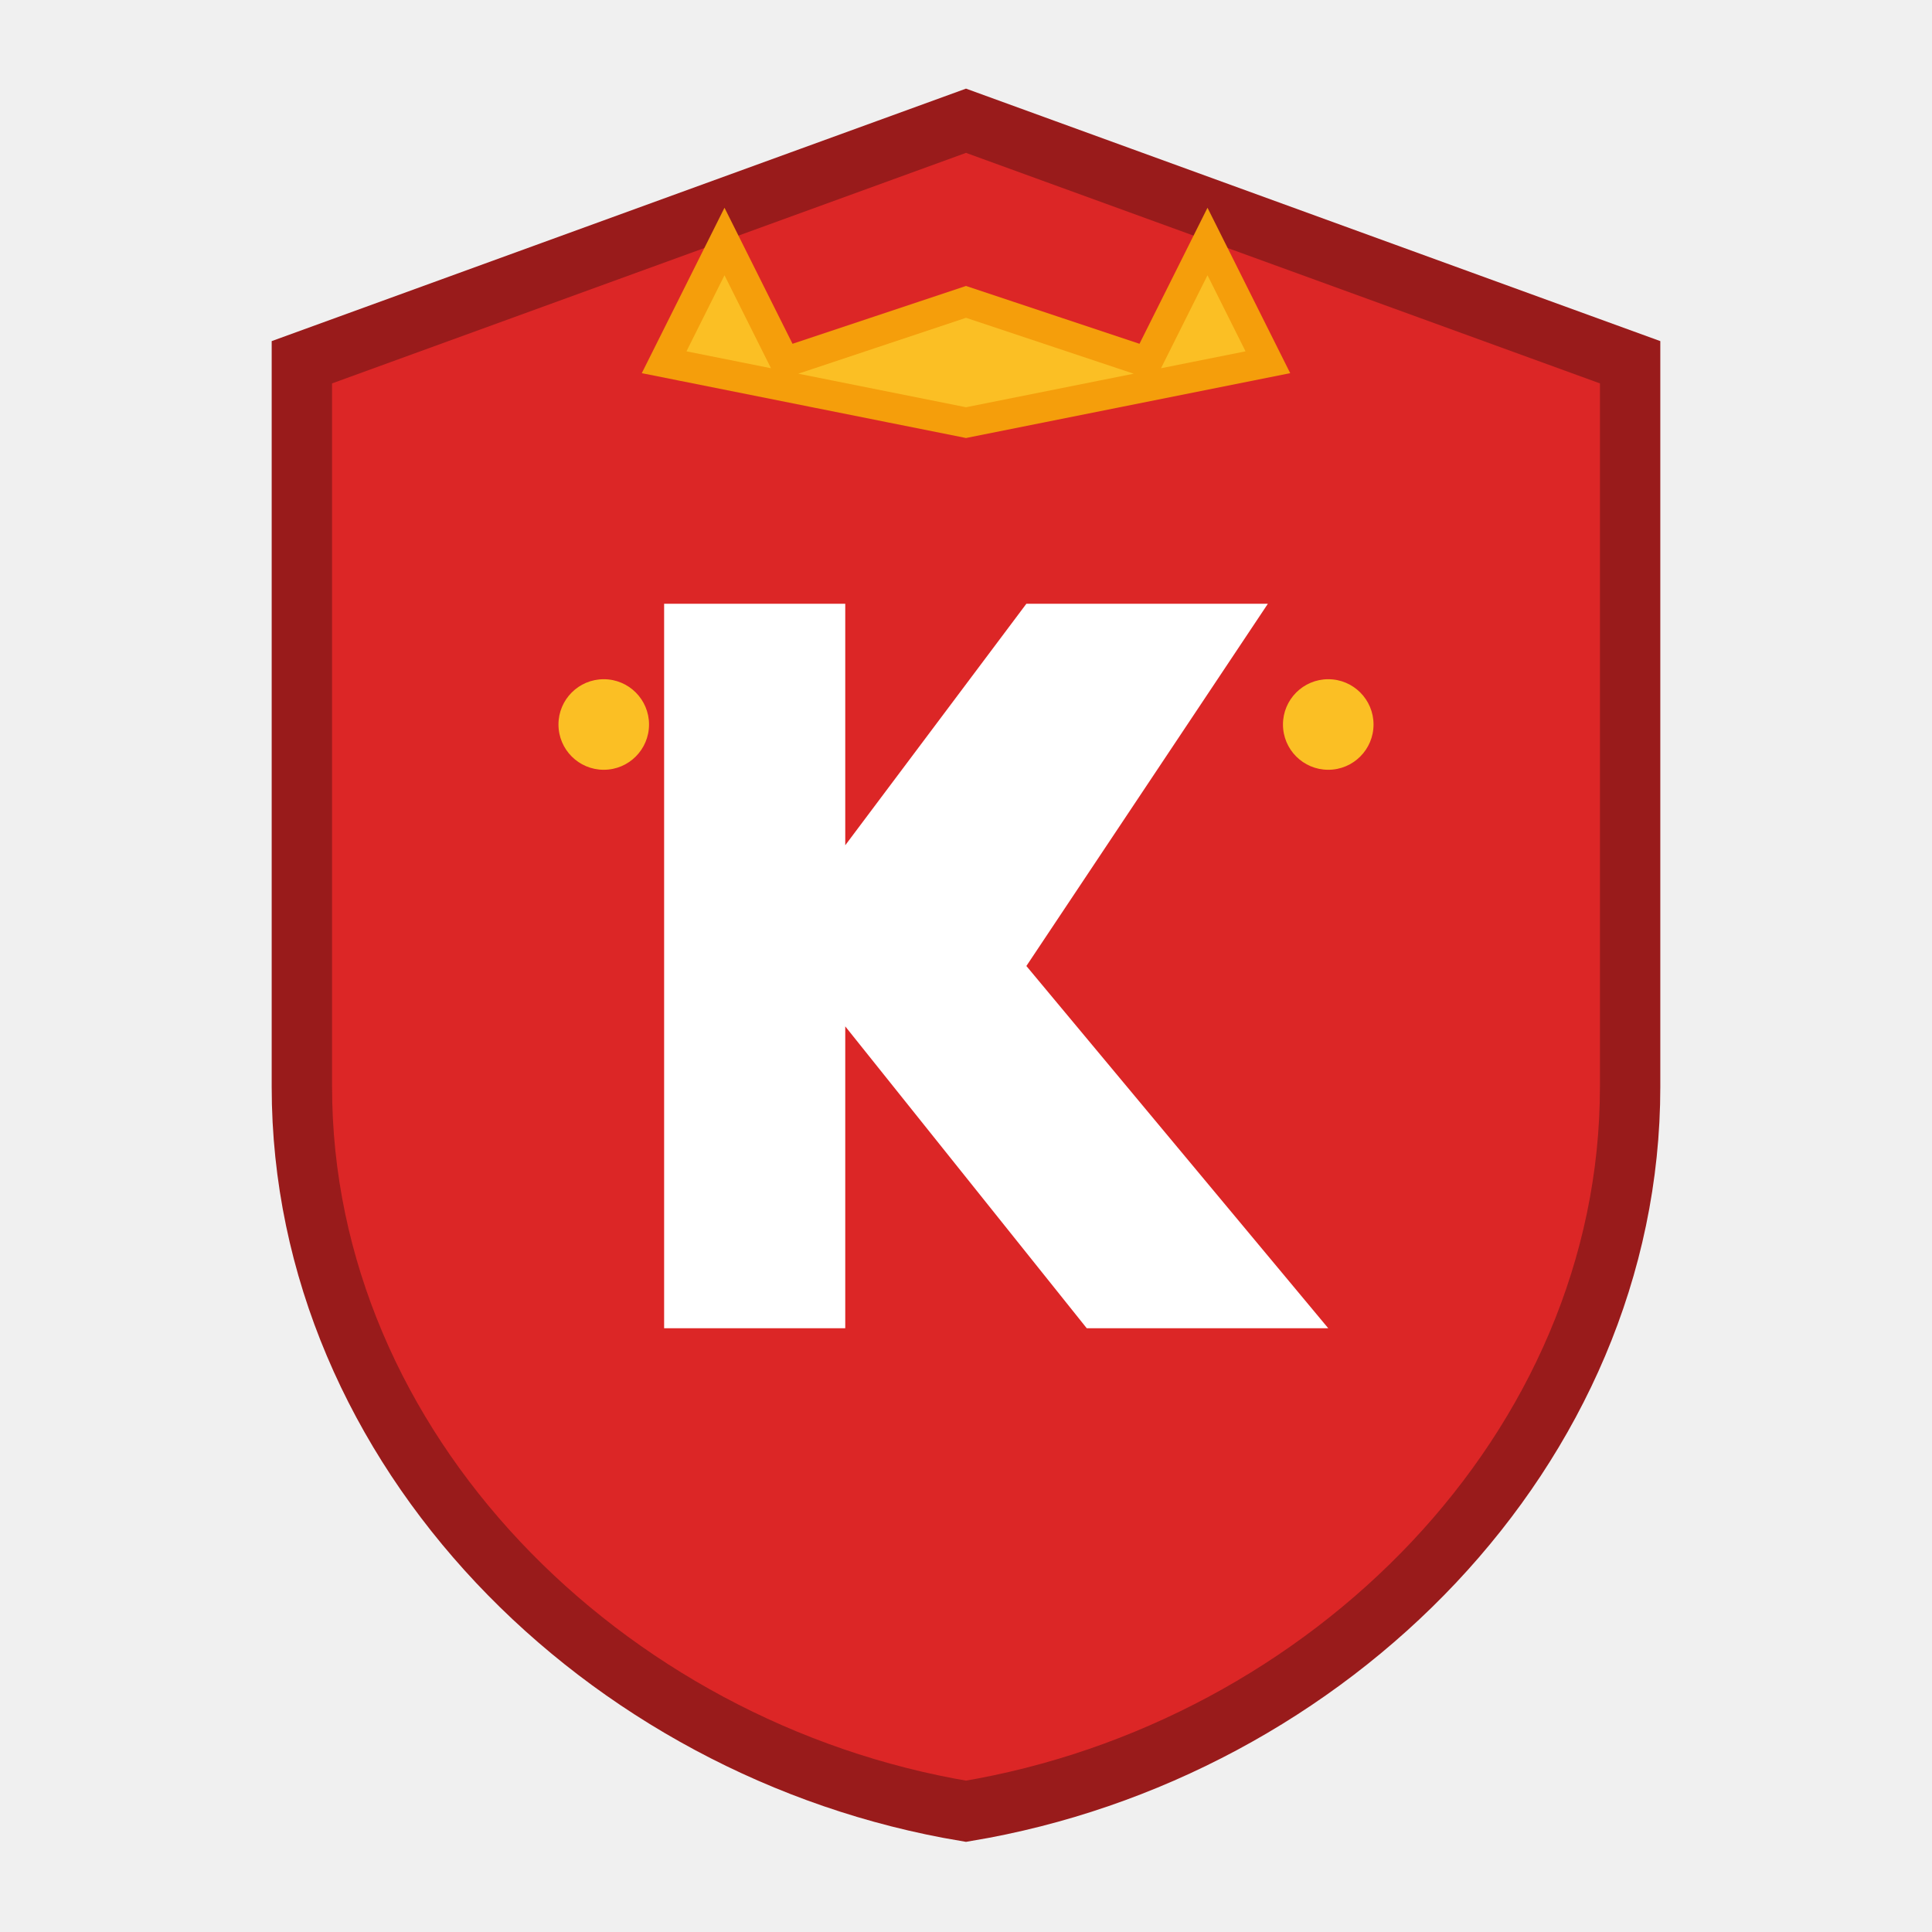
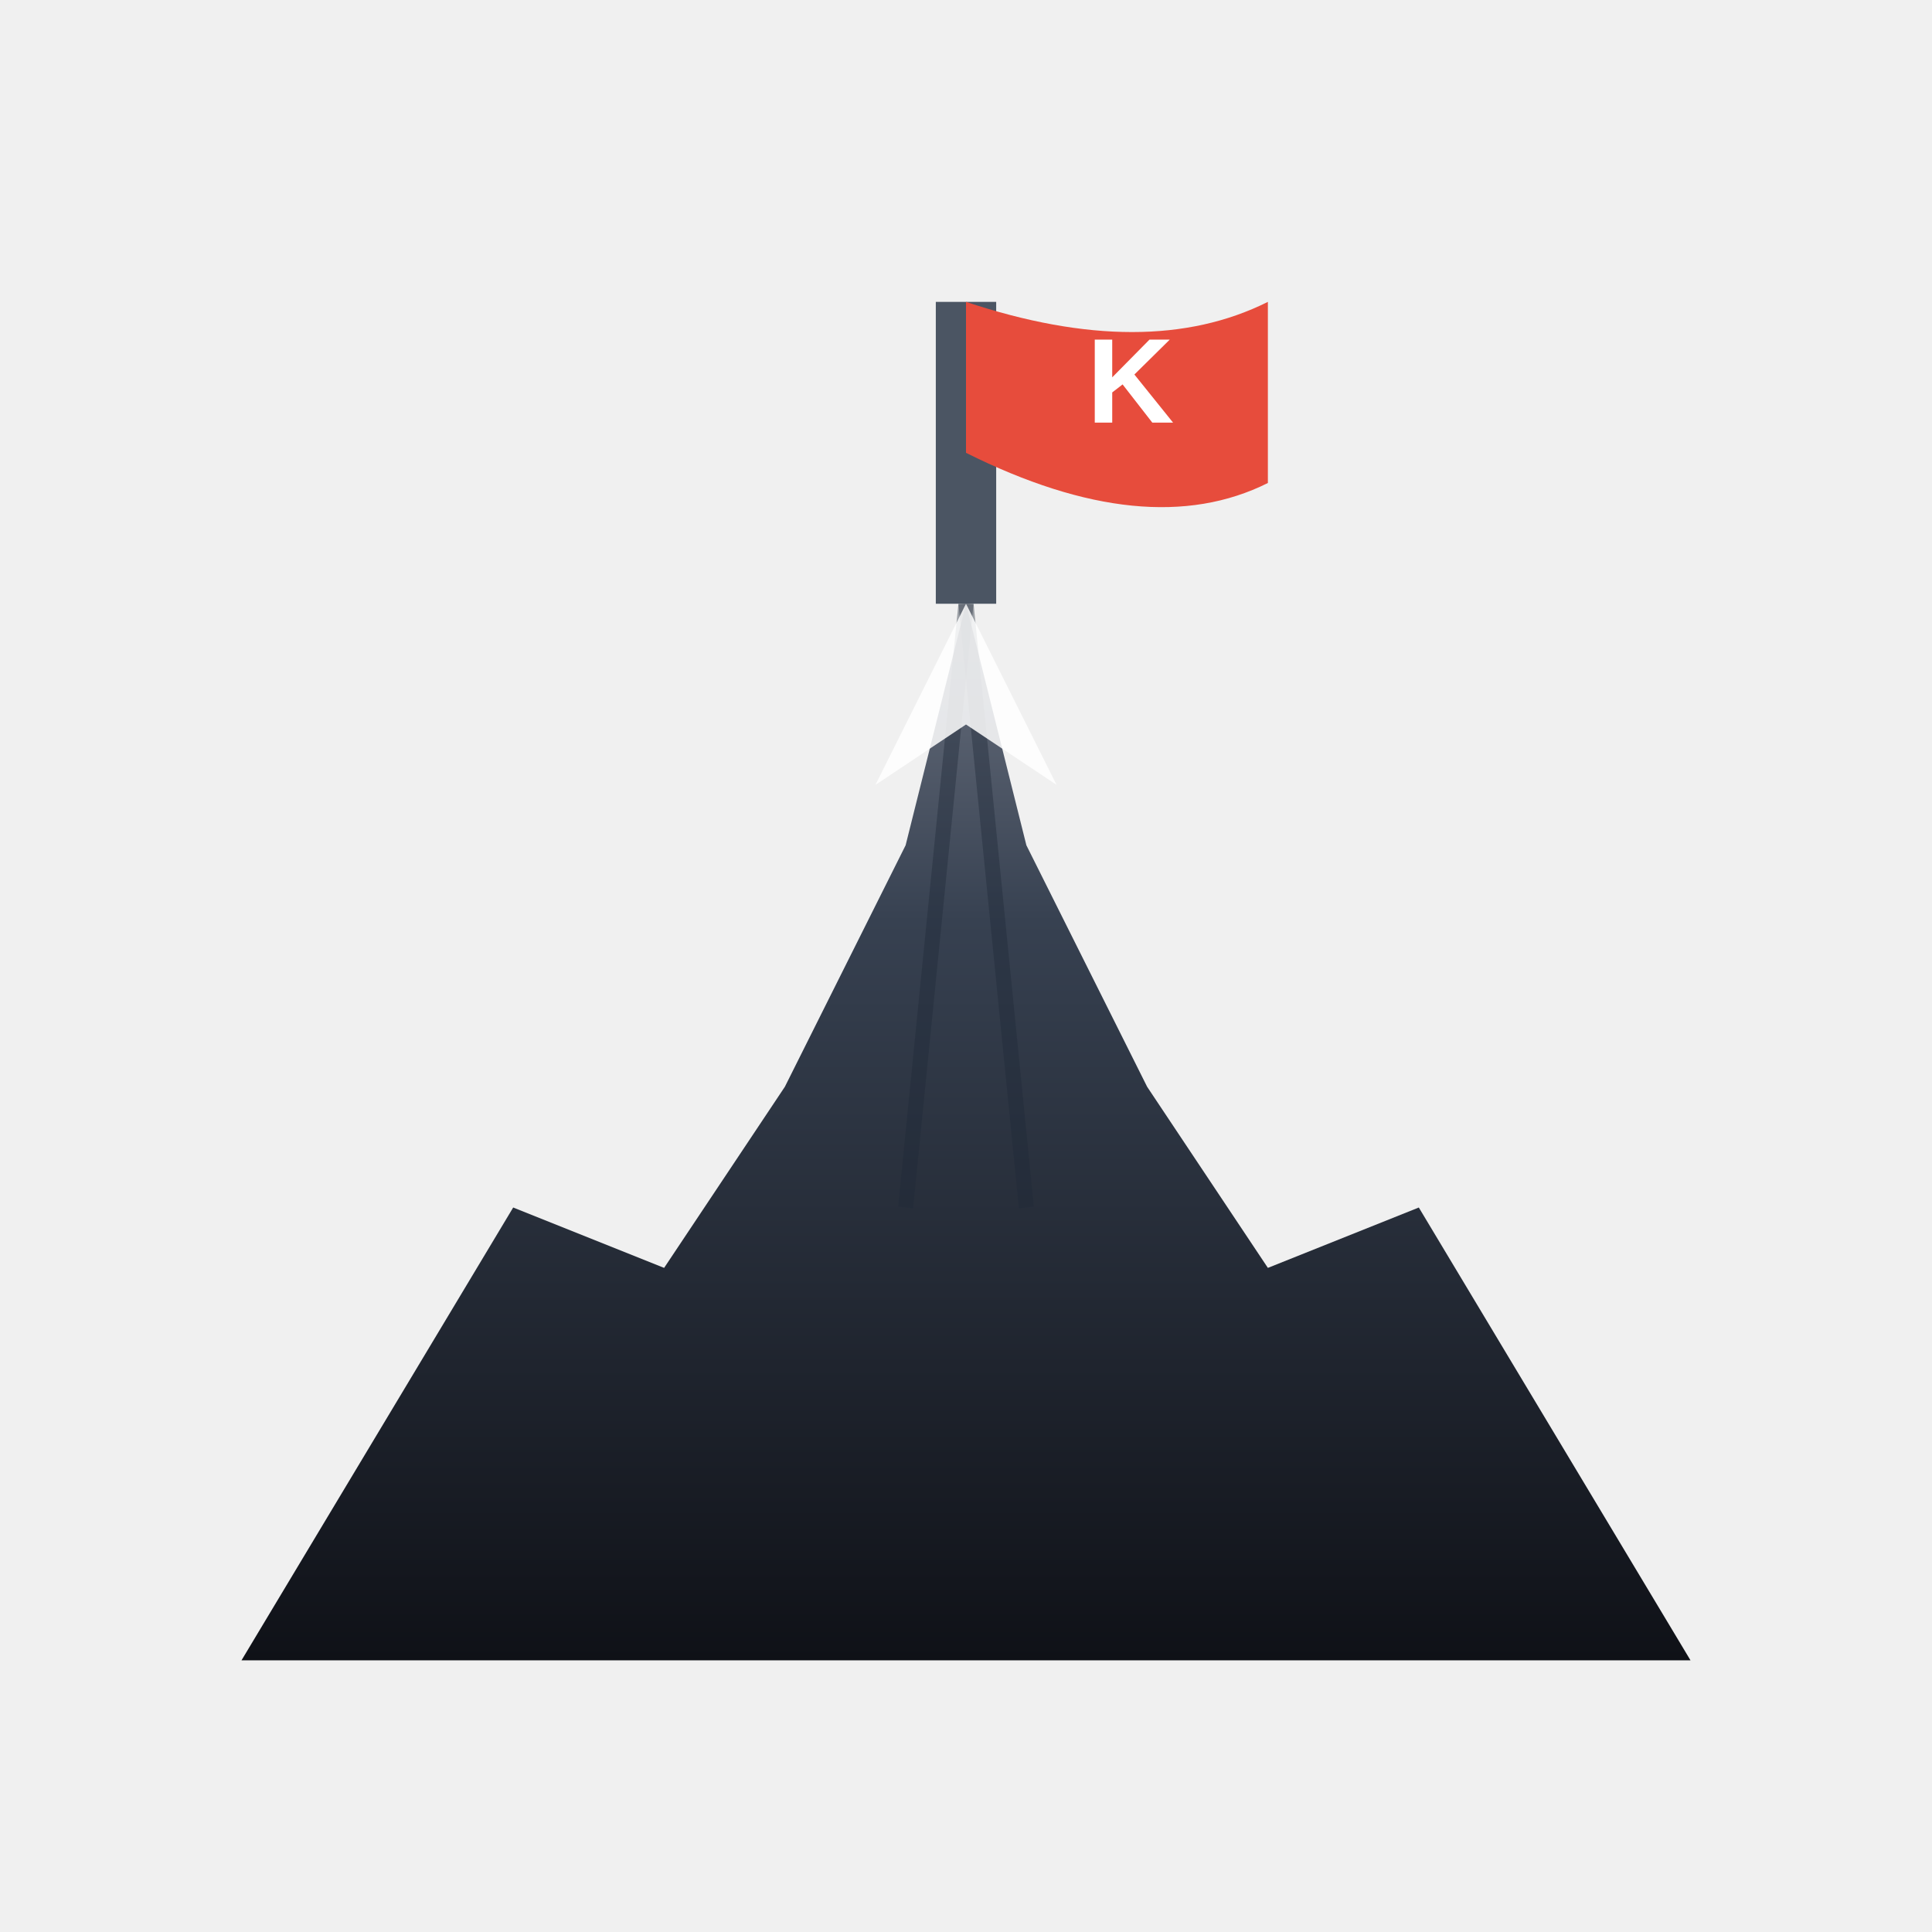
- <svg xmlns="http://www.w3.org/2000/svg" viewBox="0 0 64 64" fill="none">
-   <path d="M32 4 L54 12 L54 36 C54 48 44 58 32 60 C20 58 10 48 10 36 L10 12 Z" fill="#dc2626" stroke="#991b1b" stroke-width="2" />
-   <path d="M22 20 L22 44 L28 44 L28 34 L36 44 L44 44 L34 32 L42 20 L34 20 L28 28 L28 20 Z" fill="white" />
-   <path d="M24 8 L26 12 L32 10 L38 12 L40 8 L42 12 L32 14 L22 12 Z" fill="#fbbf24" stroke="#f59e0b" stroke-width="1" />
-   <circle cx="20" cy="24" r="1.5" fill="#fbbf24" />
-   <circle cx="44" cy="24" r="1.5" fill="#fbbf24" />
+ <svg xmlns="http://www.w3.org/2000/svg" width="64" height="64" viewBox="0 0 64 64">
+   <defs>
+     <linearGradient id="loneGrad" x1="0%" y1="100%" x2="0%" y2="0%">
+       <stop offset="0%" style="stop-color:#0F1117" />
+       <stop offset="70%" style="stop-color:#374151" />
+       <stop offset="100%" style="stop-color:#6B7280" />
+     </linearGradient>
+   </defs>
+   <path d="M 8 55             L 17 40            L 22 42            L 26 36            L 28 32            L 30 28            L 31 24            L 32 20            L 33 24            L 34 28            L 36 32            L 38 36            L 42 42            L 47 40            L 56 55            Z" fill="url(#loneGrad)" />
+   <line x1="32" y1="20" x2="30" y2="40" stroke="#1F2937" stroke-width="0.5" opacity="0.4" />
+   <line x1="32" y1="20" x2="34" y2="40" stroke="#1F2937" stroke-width="0.5" opacity="0.4" />
+   <path d="M 32 20 L 35 26 L 32 24 L 29 26 Z" fill="white" opacity="0.85" />
+   <line x1="32" y1="20" x2="32" y2="10" stroke="#4B5563" stroke-width="2" />
+   <path d="M 32 10 Q 38 12, 42 10 L 42 16 Q 38 18, 32 15 Z" fill="#E74C3C" />
+   <text x="36" y="14" font-family="Arial" font-size="4" font-weight="bold" fill="white">K</text>
</svg>
